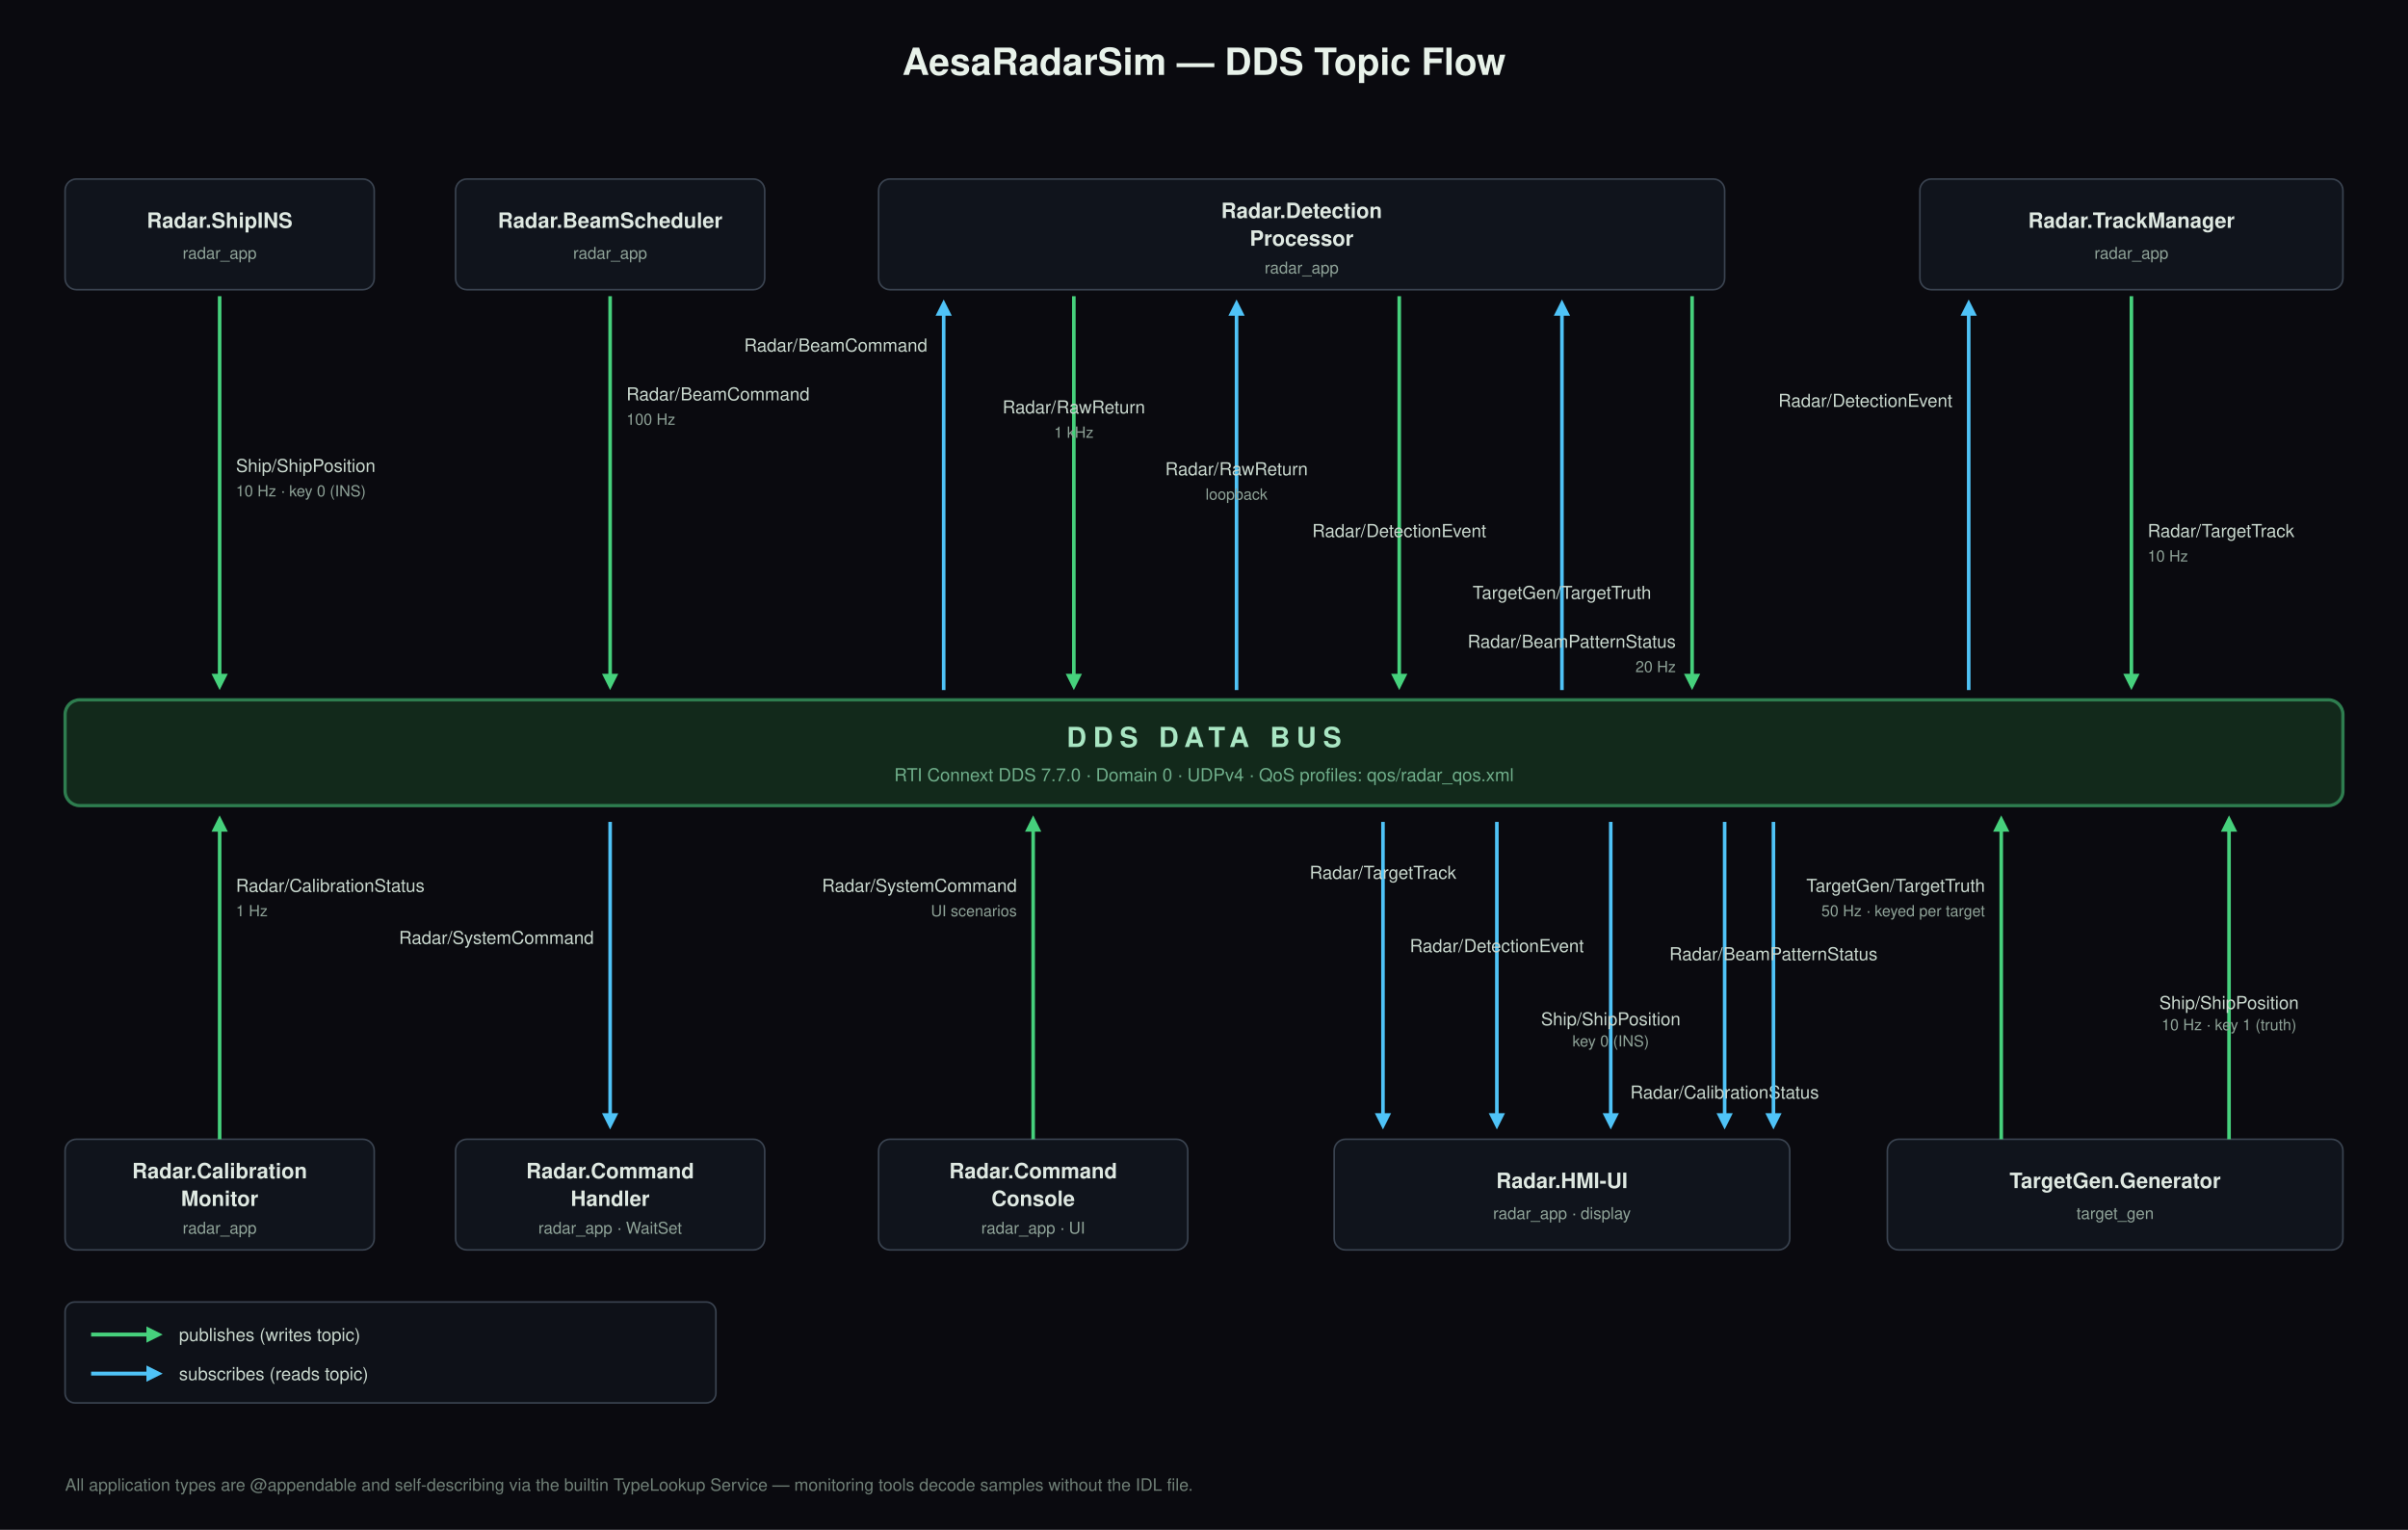
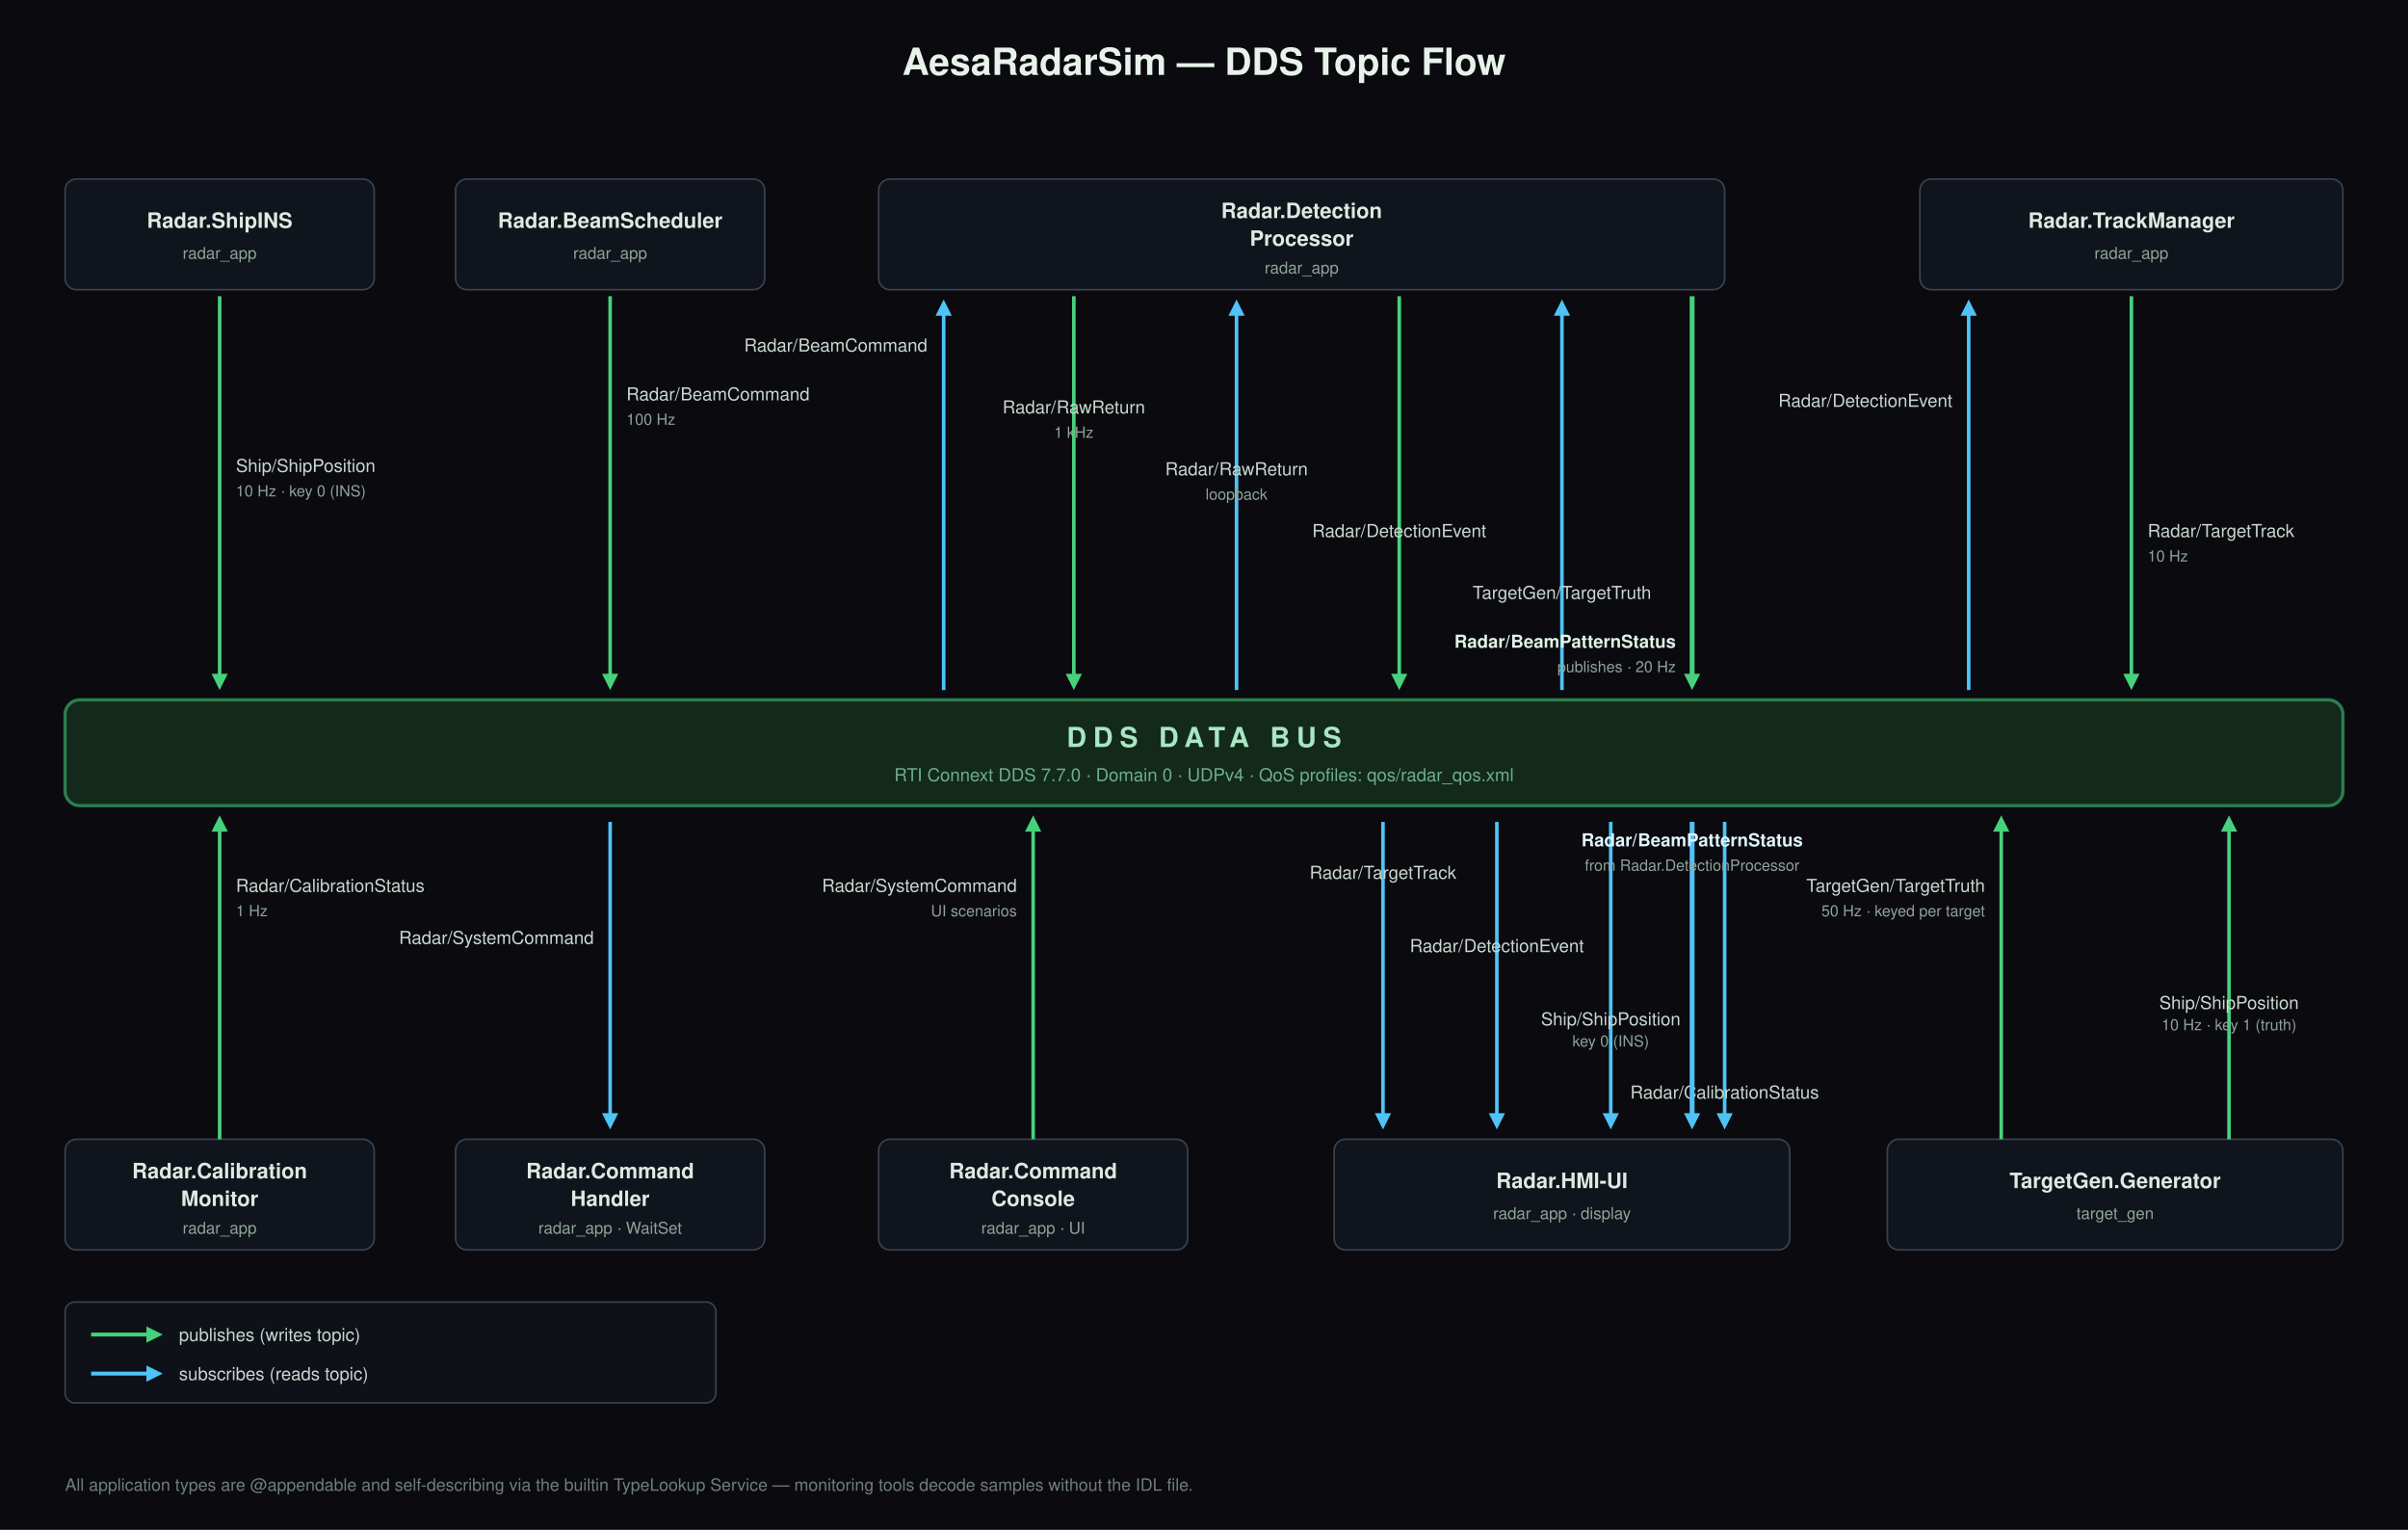
<svg xmlns="http://www.w3.org/2000/svg" viewBox="0 0 1480 940" font-family="Helvetica, Arial, sans-serif">
  <rect x="0" y="0" width="1480" height="940" fill="#0a0a0f" />
  <text x="740" y="46" text-anchor="middle" font-size="23" font-weight="bold" fill="#e8f2ea">AesaRadarSim — DDS Topic Flow</text>
  <rect x="40" y="800" width="400" height="62" rx="6" fill="#0e1118" stroke="#3a4350" />
  <polygon points="100,820 90,815 90,825" fill="#46d17c" />
  <line x1="56" y1="820" x2="91" y2="820" stroke="#46d17c" stroke-width="2.4" />
  <text x="110" y="824" font-size="11" fill="#c9d8ce">publishes (writes topic)</text>
  <polygon points="100,844 90,839 90,849" fill="#4fc3f7" />
  <line x1="56" y1="844" x2="91" y2="844" stroke="#4fc3f7" stroke-width="2.4" />
  <text x="110" y="848" font-size="11" fill="#c9d8ce">subscribes (reads topic)</text>
  <rect x="40" y="110" width="190" height="68" rx="7" fill="#10141c" stroke="#3a4350" />
  <text x="135" y="140" text-anchor="middle" font-size="13" font-weight="bold" fill="#dfe9e2">Radar.ShipINS</text>
  <text x="135" y="159" text-anchor="middle" font-size="10" fill="#8fa398">radar_app</text>
  <line x1="135" y1="182" x2="135" y2="420" stroke="#46d17c" stroke-width="2.2" />
  <polygon points="135,424 130,414 140,414" fill="#46d17c" />
  <text x="145" y="290" font-size="11" fill="#c9d8ce">Ship/ShipPosition</text>
  <text x="145" y="305" font-size="9.5" fill="#8fa398">10 Hz · key 0 (INS)</text>
  <rect x="280" y="110" width="190" height="68" rx="7" fill="#10141c" stroke="#3a4350" />
  <text x="375" y="140" text-anchor="middle" font-size="13" font-weight="bold" fill="#dfe9e2">Radar.BeamScheduler</text>
  <text x="375" y="159" text-anchor="middle" font-size="10" fill="#8fa398">radar_app</text>
  <line x1="375" y1="182" x2="375" y2="420" stroke="#46d17c" stroke-width="2.2" />
  <polygon points="375,424 370,414 380,414" fill="#46d17c" />
  <text x="385" y="246" font-size="11" fill="#c9d8ce">Radar/BeamCommand</text>
  <text x="385" y="261" font-size="9.5" fill="#8fa398">100 Hz</text>
  <rect x="540" y="110" width="520" height="68" rx="7" fill="#10141c" stroke="#3a4350" />
  <text x="800" y="134" text-anchor="middle" font-size="13" font-weight="bold" fill="#dfe9e2">Radar.Detection</text>
  <text x="800" y="151" text-anchor="middle" font-size="13" font-weight="bold" fill="#dfe9e2">Processor</text>
  <text x="800" y="168" text-anchor="middle" font-size="10" fill="#8fa398">radar_app</text>
  <line x1="580" y1="424" x2="580" y2="188" stroke="#4fc3f7" stroke-width="2.2" />
  <polygon points="580,184 575,194 585,194" fill="#4fc3f7" />
  <text x="570" y="216" text-anchor="end" font-size="11" fill="#c9d8ce">Radar/BeamCommand</text>
  <line x1="660" y1="182" x2="660" y2="420" stroke="#46d17c" stroke-width="2.2" />
  <polygon points="660,424 655,414 665,414" fill="#46d17c" />
  <text x="660" y="254" text-anchor="middle" font-size="11" fill="#c9d8ce">Radar/RawReturn</text>
  <text x="660" y="269" text-anchor="middle" font-size="9.5" fill="#8fa398">1 kHz</text>
  <line x1="760" y1="424" x2="760" y2="188" stroke="#4fc3f7" stroke-width="2.2" />
  <polygon points="760,184 755,194 765,194" fill="#4fc3f7" />
  <text x="760" y="292" text-anchor="middle" font-size="11" fill="#c9d8ce">Radar/RawReturn</text>
  <text x="760" y="307" text-anchor="middle" font-size="9.5" fill="#8fa398">loopback</text>
  <line x1="860" y1="182" x2="860" y2="420" stroke="#46d17c" stroke-width="2.2" />
  <polygon points="860,424 855,414 865,414" fill="#46d17c" />
  <text x="860" y="330" text-anchor="middle" font-size="11" fill="#c9d8ce">Radar/DetectionEvent</text>
  <line x1="960" y1="424" x2="960" y2="188" stroke="#4fc3f7" stroke-width="2.2" />
  <polygon points="960,184 955,194 965,194" fill="#4fc3f7" />
  <text x="960" y="368" text-anchor="middle" font-size="11" fill="#c9d8ce">TargetGen/TargetTruth</text>
-   <line x1="1040" y1="182" x2="1040" y2="420" stroke="#46d17c" stroke-width="2.2" />
+   <line x1="1040" y1="182" x2="1040" y2="420" stroke="#46d17c" stroke-width="3" />
  <polygon points="1040,424 1035,414 1045,414" fill="#46d17c" />
-   <text x="1030" y="398" text-anchor="end" font-size="11" fill="#c9d8ce">Radar/BeamPatternStatus</text>
-   <text x="1030" y="413" text-anchor="end" font-size="9.5" fill="#8fa398">20 Hz</text>
+   <text x="1030" y="398" text-anchor="end" font-size="11" font-weight="bold" fill="#dff5e7">Radar/BeamPatternStatus</text>
+   <text x="1030" y="413" text-anchor="end" font-size="9.5" fill="#8fa398">publishes · 20 Hz</text>
  <rect x="1180" y="110" width="260" height="68" rx="7" fill="#10141c" stroke="#3a4350" />
  <text x="1310" y="140" text-anchor="middle" font-size="13" font-weight="bold" fill="#dfe9e2">Radar.TrackManager</text>
  <text x="1310" y="159" text-anchor="middle" font-size="10" fill="#8fa398">radar_app</text>
  <line x1="1210" y1="424" x2="1210" y2="188" stroke="#4fc3f7" stroke-width="2.2" />
  <polygon points="1210,184 1205,194 1215,194" fill="#4fc3f7" />
  <text x="1200" y="250" text-anchor="end" font-size="11" fill="#c9d8ce">Radar/DetectionEvent</text>
  <line x1="1310" y1="182" x2="1310" y2="420" stroke="#46d17c" stroke-width="2.2" />
  <polygon points="1310,424 1305,414 1315,414" fill="#46d17c" />
  <text x="1320" y="330" text-anchor="start" font-size="11" fill="#c9d8ce">Radar/TargetTrack</text>
  <text x="1320" y="345" text-anchor="start" font-size="9.5" fill="#8fa398">10 Hz</text>
  <rect x="40" y="430" width="1400" height="65" rx="9" fill="#12291b" stroke="#2e7d4f" stroke-width="2" />
  <text x="740" y="459" text-anchor="middle" font-size="17" font-weight="bold" letter-spacing="4" fill="#a9e6c3">DDS DATA BUS</text>
  <text x="740" y="480" text-anchor="middle" font-size="11" fill="#6fae8a">RTI Connext DDS 7.7.0 · Domain 0 · UDPv4 · QoS profiles: qos/radar_qos.xml</text>
  <rect x="40" y="700" width="190" height="68" rx="7" fill="#10141c" stroke="#3a4350" />
  <text x="135" y="724" text-anchor="middle" font-size="13" font-weight="bold" fill="#dfe9e2">Radar.Calibration</text>
  <text x="135" y="741" text-anchor="middle" font-size="13" font-weight="bold" fill="#dfe9e2">Monitor</text>
  <text x="135" y="758" text-anchor="middle" font-size="10" fill="#8fa398">radar_app</text>
  <line x1="135" y1="700" x2="135" y2="505" stroke="#46d17c" stroke-width="2.2" />
  <polygon points="135,501 130,511 140,511" fill="#46d17c" />
  <text x="145" y="548" font-size="11" fill="#c9d8ce">Radar/CalibrationStatus</text>
  <text x="145" y="563" font-size="9.5" fill="#8fa398">1 Hz</text>
  <rect x="280" y="700" width="190" height="68" rx="7" fill="#10141c" stroke="#3a4350" />
  <text x="375" y="724" text-anchor="middle" font-size="13" font-weight="bold" fill="#dfe9e2">Radar.Command</text>
  <text x="375" y="741" text-anchor="middle" font-size="13" font-weight="bold" fill="#dfe9e2">Handler</text>
  <text x="375" y="758" text-anchor="middle" font-size="10" fill="#8fa398">radar_app · WaitSet</text>
  <line x1="375" y1="505" x2="375" y2="690" stroke="#4fc3f7" stroke-width="2.2" />
  <polygon points="375,694 370,684 380,684" fill="#4fc3f7" />
  <text x="365" y="580" text-anchor="end" font-size="11" fill="#c9d8ce">Radar/SystemCommand</text>
  <rect x="540" y="700" width="190" height="68" rx="7" fill="#10141c" stroke="#3a4350" />
  <text x="635" y="724" text-anchor="middle" font-size="13" font-weight="bold" fill="#dfe9e2">Radar.Command</text>
  <text x="635" y="741" text-anchor="middle" font-size="13" font-weight="bold" fill="#dfe9e2">Console</text>
  <text x="635" y="758" text-anchor="middle" font-size="10" fill="#8fa398">radar_app · UI</text>
  <line x1="635" y1="700" x2="635" y2="505" stroke="#46d17c" stroke-width="2.2" />
  <polygon points="635,501 630,511 640,511" fill="#46d17c" />
  <text x="625" y="548" text-anchor="end" font-size="11" fill="#c9d8ce">Radar/SystemCommand</text>
  <text x="625" y="563" text-anchor="end" font-size="9.5" fill="#8fa398">UI scenarios</text>
  <rect x="820" y="700" width="280" height="68" rx="7" fill="#10141c" stroke="#3a4350" />
  <text x="960" y="730" text-anchor="middle" font-size="13" font-weight="bold" fill="#dfe9e2">Radar.HMI-UI</text>
  <text x="960" y="749" text-anchor="middle" font-size="10" fill="#8fa398">radar_app · display</text>
  <line x1="850" y1="505" x2="850" y2="690" stroke="#4fc3f7" stroke-width="2.2" />
  <polygon points="850,694 845,684 855,684" fill="#4fc3f7" />
  <text x="850" y="540" text-anchor="middle" font-size="11" fill="#c9d8ce">Radar/TargetTrack</text>
  <line x1="920" y1="505" x2="920" y2="690" stroke="#4fc3f7" stroke-width="2.2" />
  <polygon points="920,694 915,684 925,684" fill="#4fc3f7" />
  <text x="920" y="585" text-anchor="middle" font-size="11" fill="#c9d8ce">Radar/DetectionEvent</text>
  <line x1="990" y1="505" x2="990" y2="690" stroke="#4fc3f7" stroke-width="2.2" />
  <polygon points="990,694 985,684 995,684" fill="#4fc3f7" />
  <text x="990" y="630" text-anchor="middle" font-size="11" fill="#c9d8ce">Ship/ShipPosition</text>
  <text x="990" y="643" text-anchor="middle" font-size="9.5" fill="#8fa398">key 0 (INS)</text>
  <line x1="1060" y1="505" x2="1060" y2="690" stroke="#4fc3f7" stroke-width="2.2" />
  <polygon points="1060,694 1055,684 1065,684" fill="#4fc3f7" />
  <text x="1060" y="675" text-anchor="middle" font-size="11" fill="#c9d8ce">Radar/CalibrationStatus</text>
-   <line x1="1090" y1="505" x2="1090" y2="690" stroke="#4fc3f7" stroke-width="2.2" />
-   <polygon points="1090,694 1085,684 1095,684" fill="#4fc3f7" />
-   <text x="1090" y="590" text-anchor="middle" font-size="11" fill="#c9d8ce">Radar/BeamPatternStatus</text>
+   <line x1="1040" y1="505" x2="1040" y2="690" stroke="#4fc3f7" stroke-width="3" />
+   <polygon points="1040,694 1035,684 1045,684" fill="#4fc3f7" />
+   <text x="1040" y="520" text-anchor="middle" font-size="11" font-weight="bold" fill="#dff5ff">Radar/BeamPatternStatus</text>
+   <text x="1040" y="535" text-anchor="middle" font-size="9.5" fill="#8fa398">from Radar.DetectionProcessor</text>
  <rect x="1160" y="700" width="280" height="68" rx="7" fill="#10141c" stroke="#3a4350" />
  <text x="1300" y="730" text-anchor="middle" font-size="13" font-weight="bold" fill="#dfe9e2">TargetGen.Generator</text>
  <text x="1300" y="749" text-anchor="middle" font-size="10" fill="#8fa398">target_gen</text>
  <line x1="1230" y1="700" x2="1230" y2="505" stroke="#46d17c" stroke-width="2.2" />
  <polygon points="1230,501 1225,511 1235,511" fill="#46d17c" />
  <text x="1220" y="548" text-anchor="end" font-size="11" fill="#c9d8ce">TargetGen/TargetTruth</text>
  <text x="1220" y="563" text-anchor="end" font-size="9.5" fill="#8fa398">50 Hz · keyed per target</text>
  <line x1="1370" y1="700" x2="1370" y2="505" stroke="#46d17c" stroke-width="2.2" />
  <polygon points="1370,501 1365,511 1375,511" fill="#46d17c" />
  <text x="1370" y="620" text-anchor="middle" font-size="11" fill="#c9d8ce">Ship/ShipPosition</text>
  <text x="1370" y="633" text-anchor="middle" font-size="9.5" fill="#8fa398">10 Hz · key 1 (truth)</text>
  <text x="40" y="916" font-size="10.5" fill="#6f7f76">All application types are @appendable and self-describing via the builtin TypeLookup Service — monitoring tools decode samples without the IDL file.</text>
</svg>
